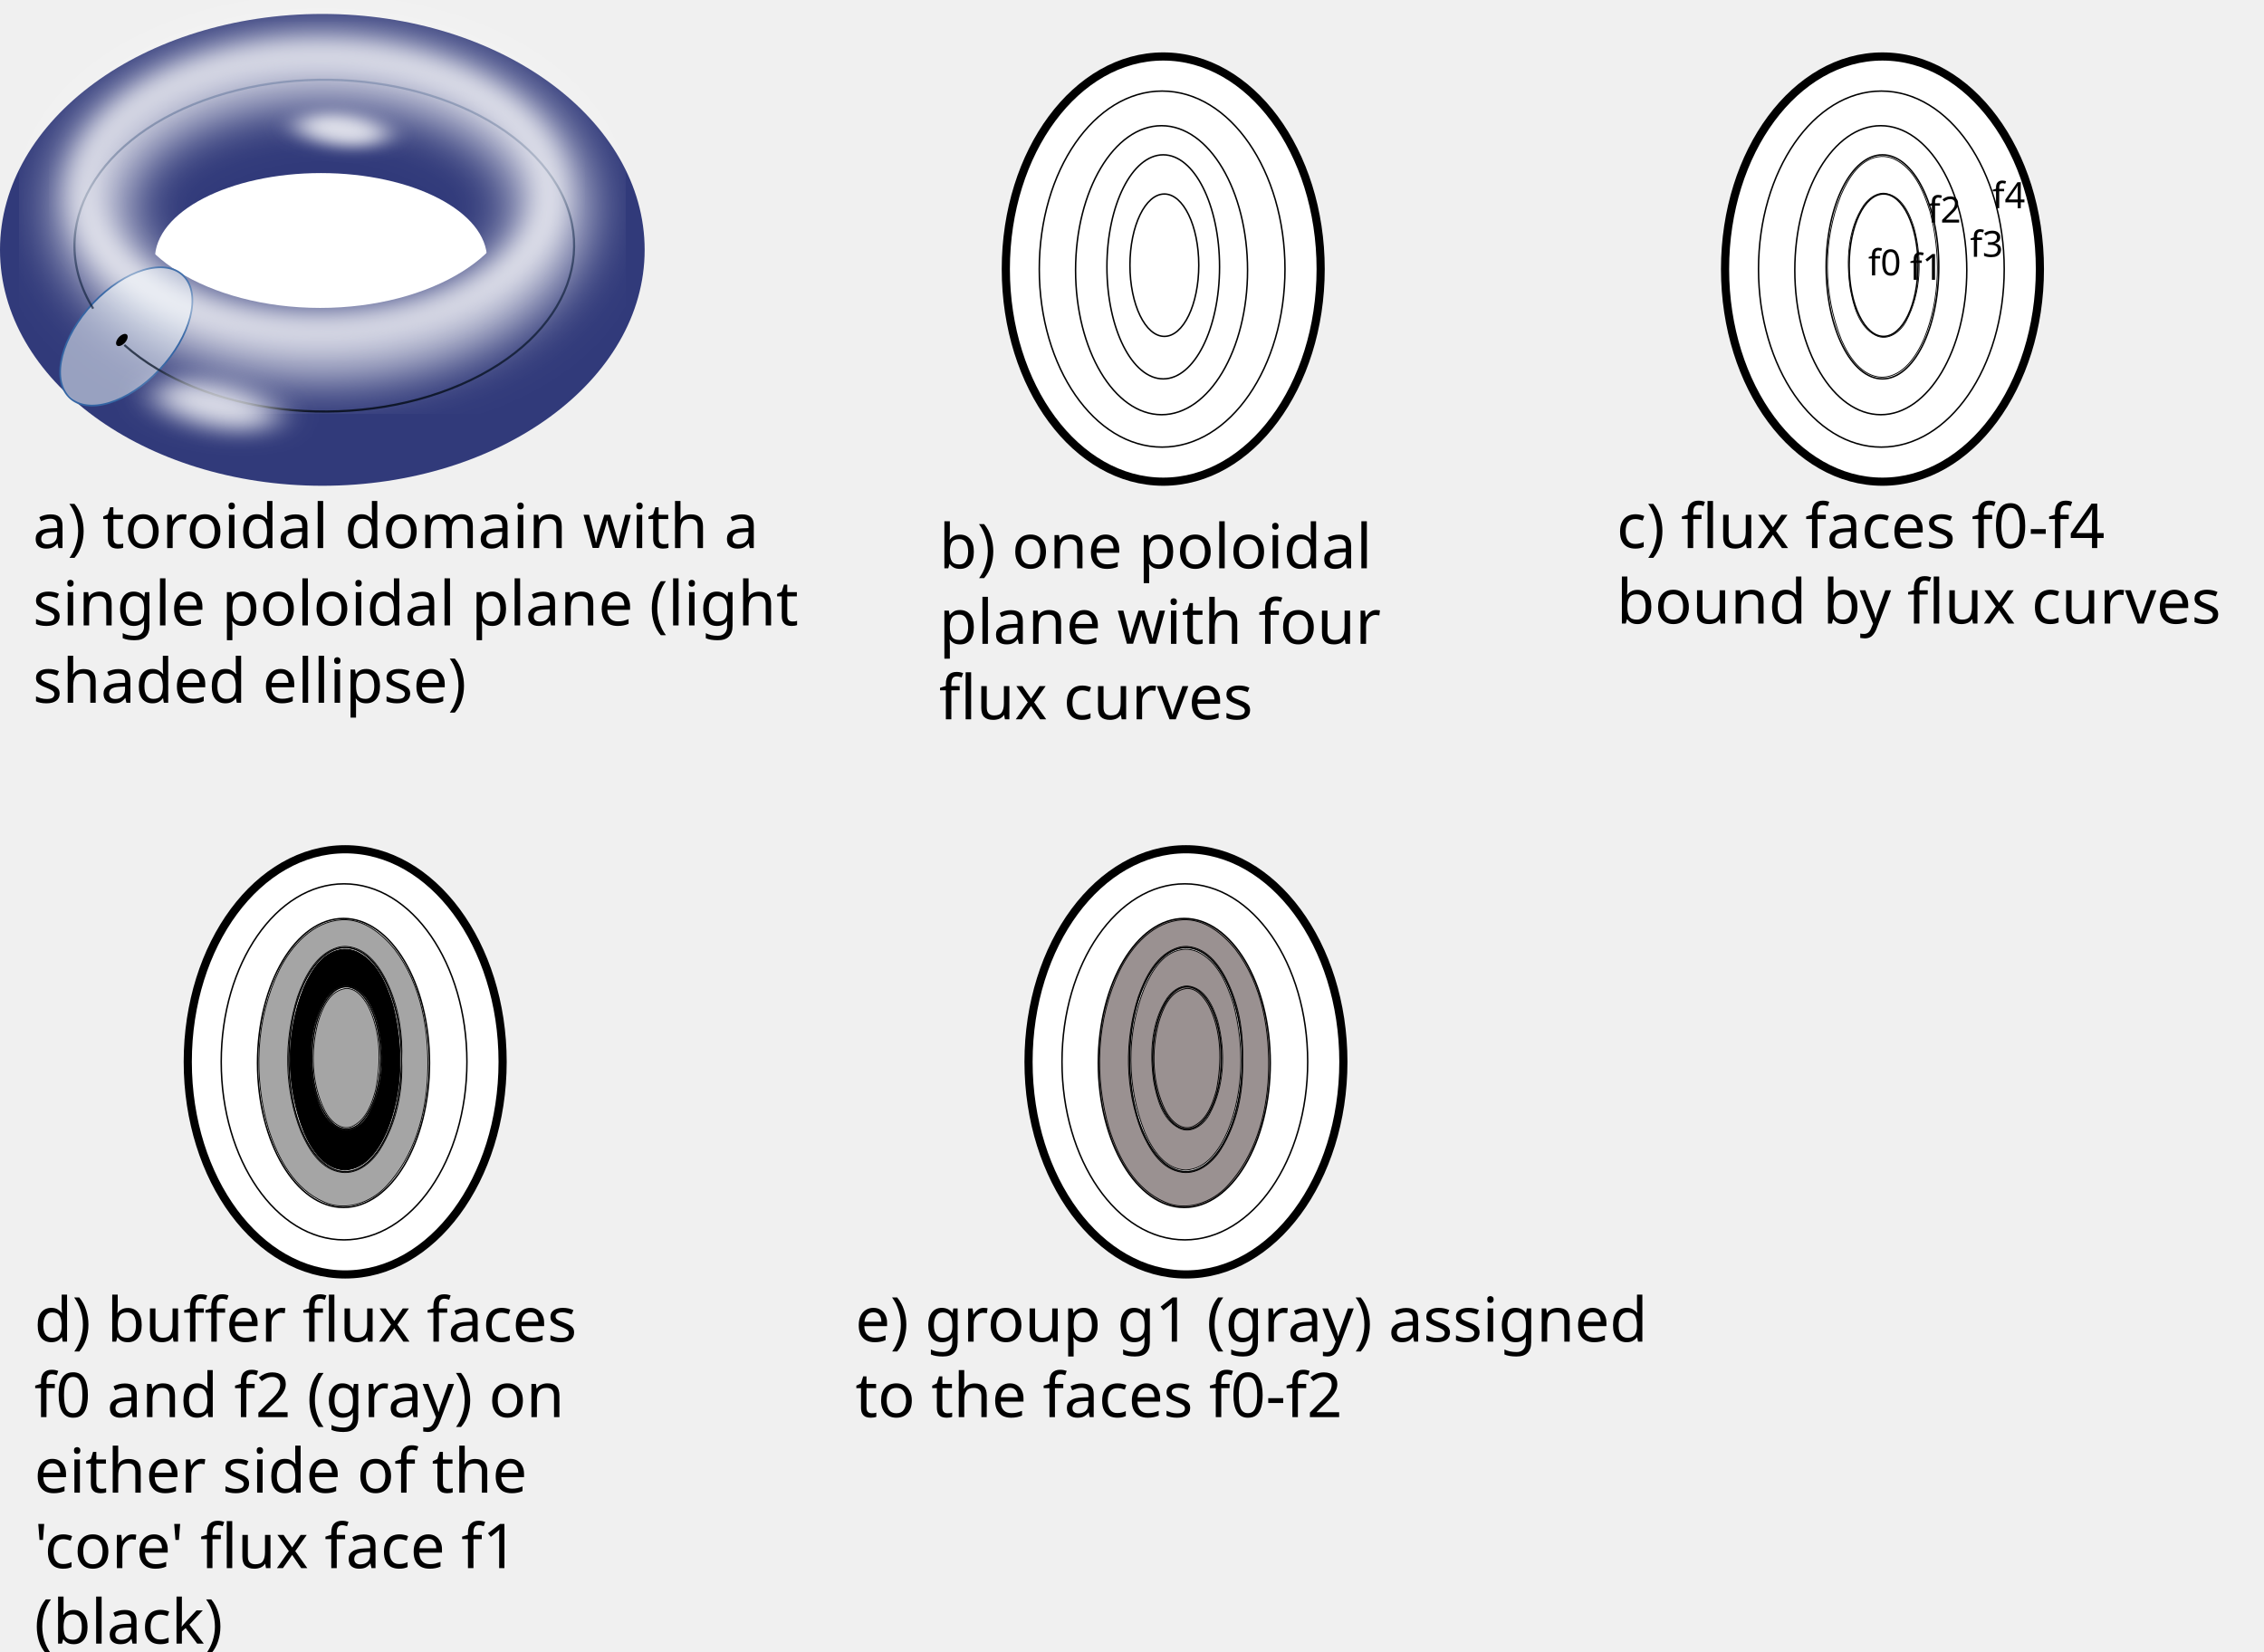
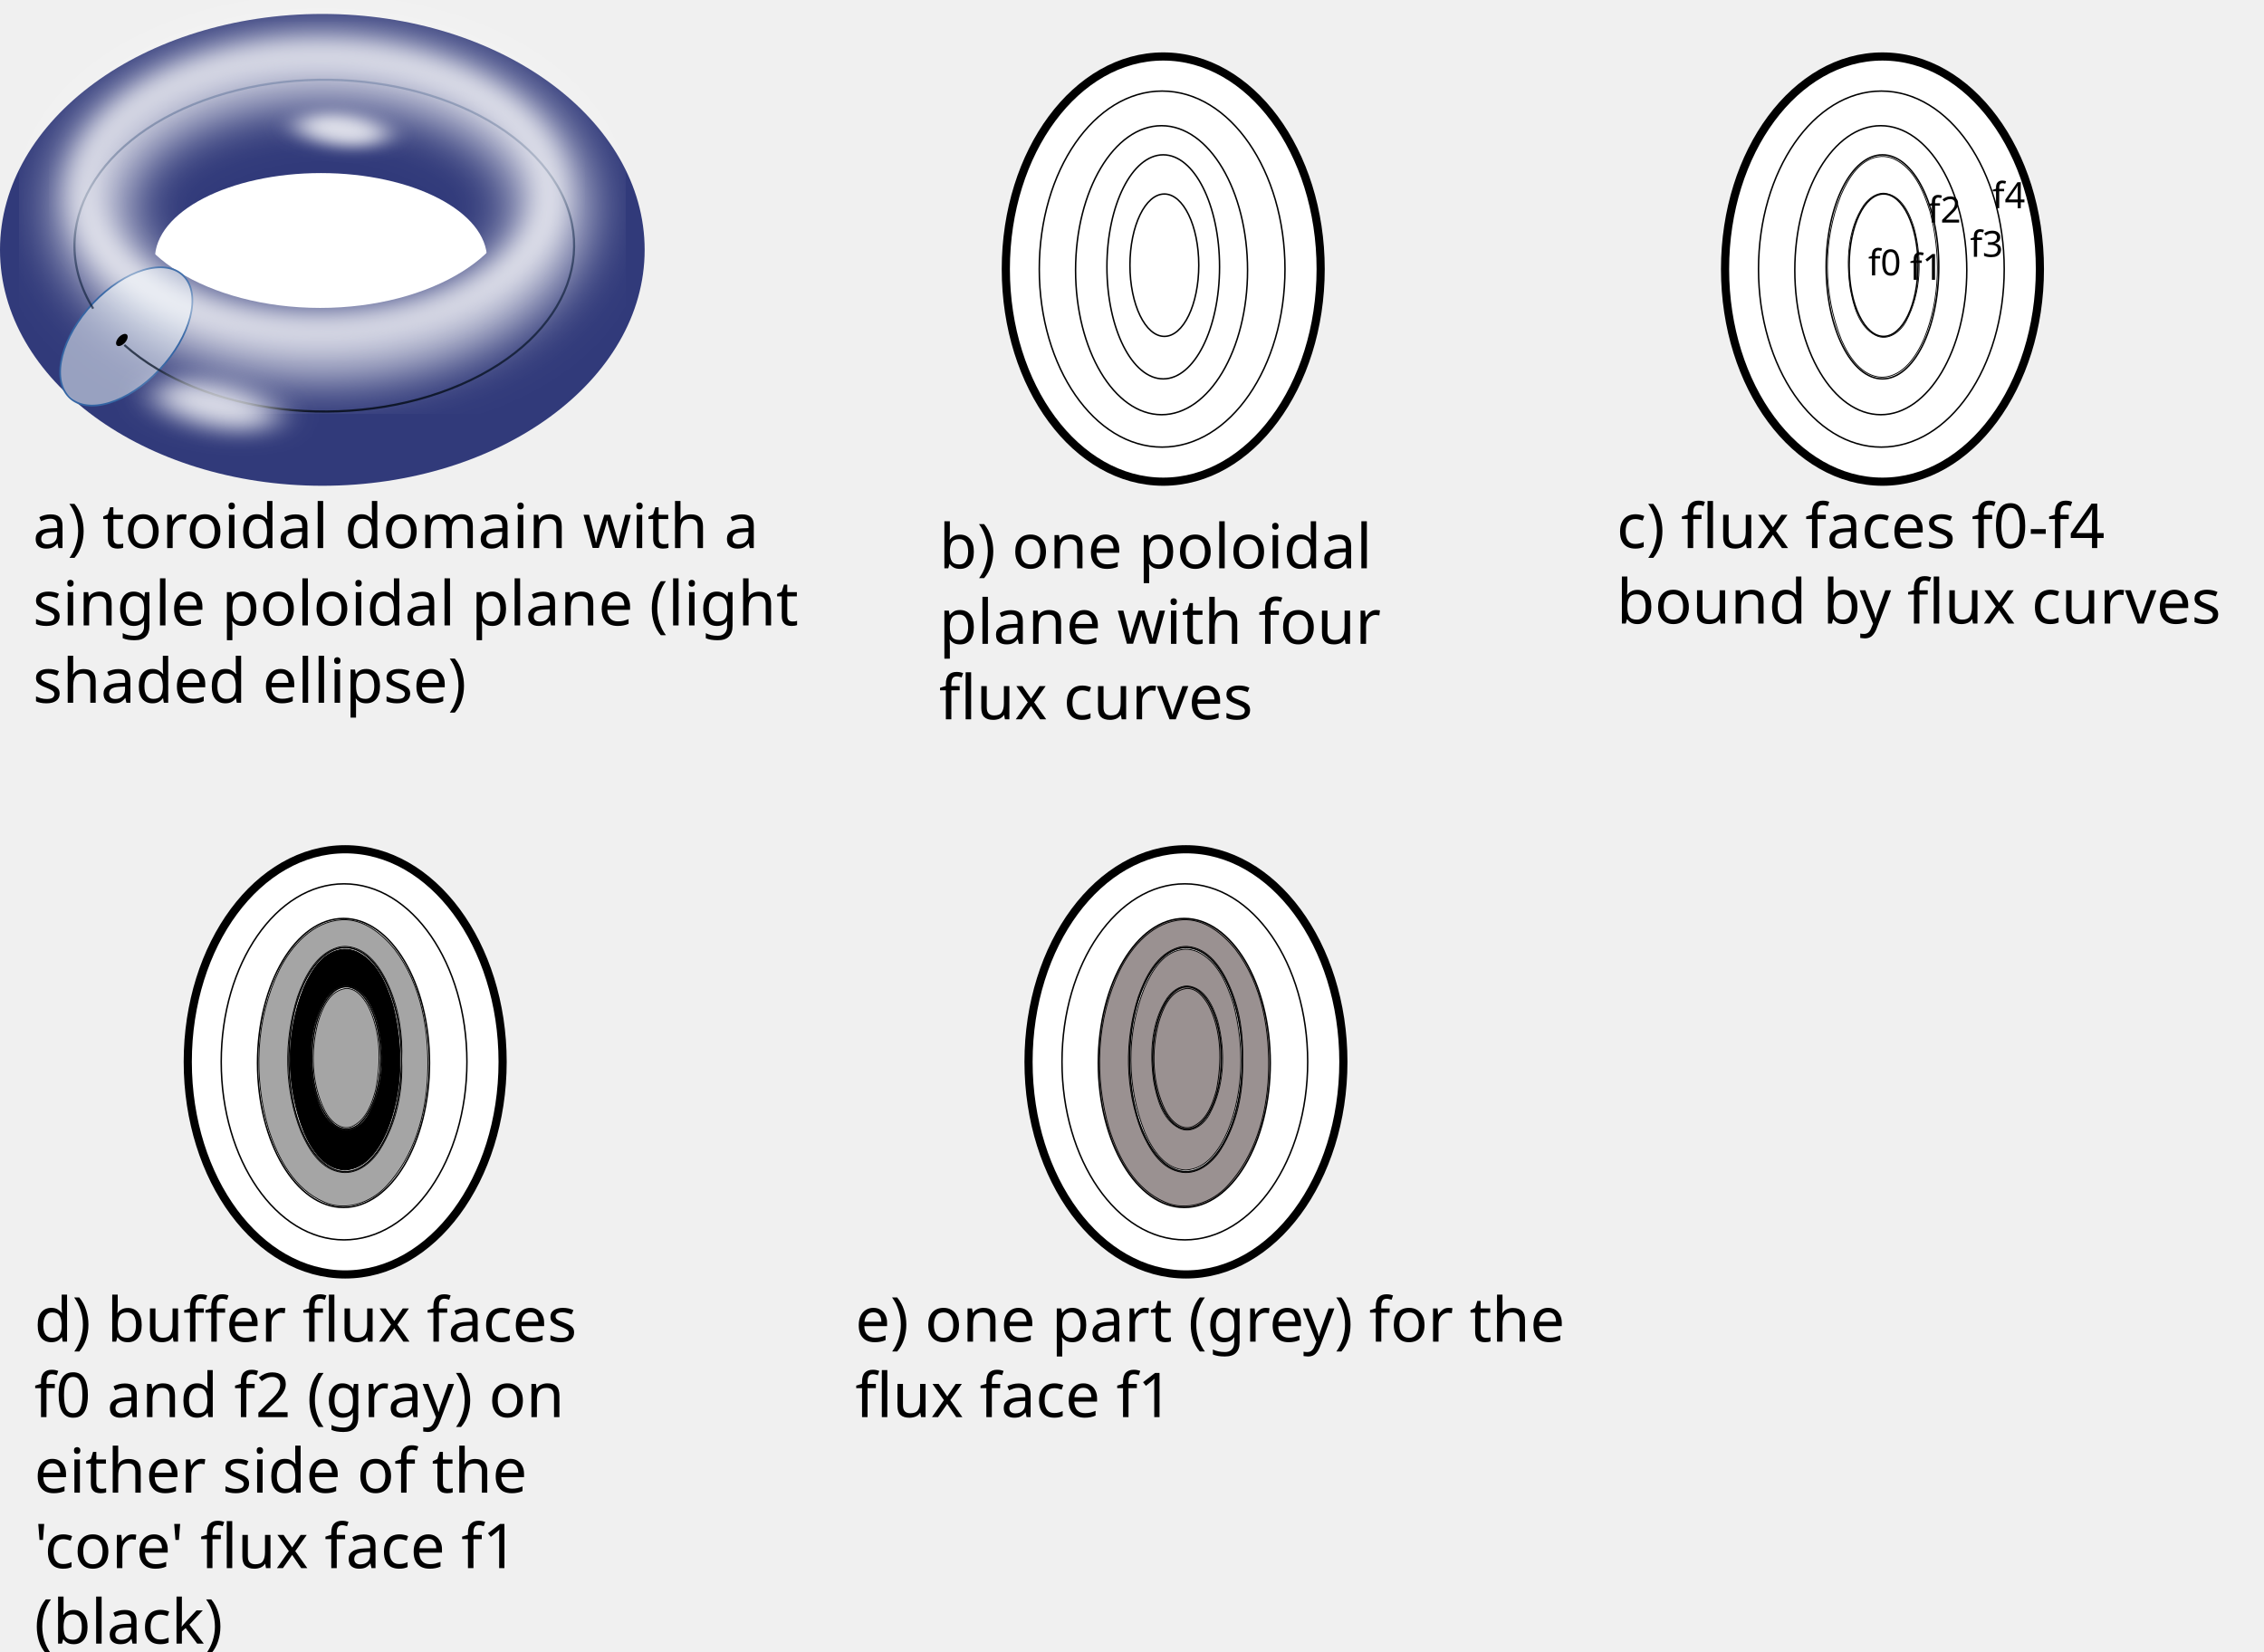
<svg xmlns="http://www.w3.org/2000/svg" xmlns:xlink="http://www.w3.org/1999/xlink" width="309.796mm" height="226mm" viewBox="0 0 309.796 226" version="1.1" id="svg8">
  <defs id="defs2">
    <marker orient="auto" style="overflow:visible" id="aa5">
      <path id="path1008" d="M 0,0 5,-5 -12.5,0 5,5 Z" style="fill:#a2deff;stroke:#a2deff" transform="matrix(-0.4,0,0,-0.4,-4,0)" />
    </marker>
    <marker id="marker1013" orient="auto" style="overflow:visible">
      <path id="path1011" d="M 0,0 5,-5 -12.5,0 5,5 Z" style="fill:#a2deff;stroke:#a2deff" transform="matrix(-0.8,0,0,-0.8,-10,0)" />
    </marker>
    <linearGradient id="aa1">
      <stop id="stop1015" style="stop-color:black; stop-opacity:1;" offset="0" />
      <stop id="stop1017" style="stop-color:#204a87; stop-opacity:0.15;" offset="1" />
    </linearGradient>
    <filter height="1.484" width="1.308" y="-0.242" x="-0.154" id="aa2">
      <feGaussianBlur id="feGaussianBlur1020" stdDeviation="16.489" />
    </filter>
    <filter height="1.665" width="1.766" y="-0.332" x="-0.383" id="aa3">
      <feGaussianBlur id="feGaussianBlur1023" stdDeviation="47.17" />
    </filter>
    <filter height="1.23" width="1.146" y="-0.115" x="-0.073" id="aa7">
      <feGaussianBlur id="feGaussianBlur1026" stdDeviation="7.815" />
    </filter>
    <marker orient="auto" style="overflow:visible" id="aa4">
      <path id="path1029" d="M 0,0 5,-5 -12.5,0 5,5 Z" style="fill:#fce94f;stroke:#fce94f" transform="matrix(-0.4,0,0,-0.4,-4,0)" />
    </marker>
    <marker id="marker1034" orient="auto" style="overflow:visible">
      <path id="path1032" d="M 0,0 5,-5 -12.5,0 5,5 Z" style="fill:#19aeff;stroke:#19aeff" transform="matrix(-0.4,0,0,-0.4,-4,0)" />
    </marker>
    <linearGradient gradientUnits="userSpaceOnUse" y2="-9.5" x2="188.4" y1="295.1" x1="193.1" xlink:href="#aa1" gradientTransform="matrix(0.882054,0,0,0.842271,-0.046825,9.58003)" id="aa6" />
  </defs>
  <g id="layer1" transform="translate(-8.03667,-20.10182)">
-     <text xml:space="preserve" style="font-style:normal;font-weight:normal;font-size:10.583px;line-height:125%;font-family:sans-serif;letter-spacing:0px;word-spacing:0px;fill:#000000;fill-opacity:1;stroke:none;stroke-width:0.265px;stroke-linecap:butt;stroke-linejoin:miter;stroke-opacity:1" x="136.543" y="97.861" id="text819">
+     <text xml:space="preserve" style="font-style:normal;font-weight:normal;line-height:0%;font-family:sans-serif;letter-spacing:0px;word-spacing:0px;fill:#000000;fill-opacity:1;stroke:none;stroke-width:0.265px;stroke-linecap:butt;stroke-linejoin:miter;stroke-opacity:1" x="136.543" y="97.861" id="text819">
      <tspan id="tspan817" x="136.543" y="97.861" style="font-size:8.467px;line-height:122%;stroke-width:0.265px">b) one poloidal </tspan>
      <tspan x="136.543" y="108.19" style="font-size:8.467px;line-height:122%;stroke-width:0.265px" id="tspan3301">plane with four </tspan>
      <tspan x="136.543" y="118.52" style="font-size:8.467px;line-height:122%;stroke-width:0.265px" id="tspan4308">flux curves </tspan>
    </text>
    <g id="g3334">
      <ellipse ry="29.088" rx="21.541" cy="56.918" cx="167.209" id="path815" style="opacity:1;fill:#ffffff;fill-opacity:1;stroke:#000000;stroke-width:1.117;stroke-miterlimit:4;stroke-dasharray:none;stroke-dashoffset:0;stroke-opacity:1" />
      <ellipse ry="24.357" rx="16.81" cy="56.918" cx="167.057" id="path821" style="opacity:1;fill:#ffffff;fill-opacity:1;stroke:#000000;stroke-width:0.2;stroke-miterlimit:4;stroke-dasharray:none;stroke-dashoffset:0;stroke-opacity:1" />
      <ellipse ry="19.77" rx="11.766" cy="57.071" cx="166.98" id="path821-3" style="opacity:1;fill:#ffffff;fill-opacity:1;stroke:#000000;stroke-width:0.2;stroke-miterlimit:4;stroke-dasharray:none;stroke-dashoffset:0;stroke-opacity:1" />
      <ellipse ry="15.329" rx="7.706" cy="56.613" cx="167.209" id="path821-3-6" style="opacity:1;fill:#ffffff;fill-opacity:1;stroke:#000000;stroke-width:0.2;stroke-miterlimit:4;stroke-dasharray:none;stroke-dashoffset:0;stroke-opacity:1" />
      <ellipse ry="9.74" rx="4.709" cy="56.385" cx="167.362" id="path821-3-6-7" style="opacity:1;fill:#ffffff;fill-opacity:1;stroke:#000000;stroke-width:0.2;stroke-miterlimit:4;stroke-dasharray:none;stroke-dashoffset:0;stroke-opacity:1" />
    </g>
    <g style="stroke-width:1pt" id="g1108" transform="matrix(0.2645833,0,0,0.2645833,8.03667,20.10188)">
      <ellipse id="ellipse1039" style="color:#000000;overflow:visible;fill:#313a7a;stroke-width:6.62" ry="122" rx="166.7" cy="129.2" cx="166.7" />
      <ellipse id="ellipse1041" style="color:#000000;overflow:visible;fill:#ffffff;stroke-width:65.61" ry="44.5" rx="85.9" cy="134" cx="166" />
      <ellipse id="ellipse1043" style="color:#000000;overflow:visible;fill:none;stroke:#313a7a;stroke-width:26.14" ry="70.3" rx="113.3" cy="102" cx="165.6" />
      <ellipse id="ellipse1045" style="color:#000000;overflow:visible;fill:none;stroke:#ffffff;stroke-width:30;filter:url(#aa2)" transform="matrix(0.93346,0,0,0.882054,84.9127,-275.482)" ry="81.7" rx="128.4" cy="433.6" cx="87.6" />
      <circle id="circle1047" style="color:#000000;overflow:visible;opacity:0.81;fill:#ffffff;stroke-width:73.44;filter:url(#aa3)" transform="matrix(0.15716,0.017649,-0.006222,0.055404,147.437,54.5896)" r="150.408" cy="166.9" cx="194.2" />
      <ellipse id="ellipse1049" style="color:#000000;overflow:visible;fill:#f0f8fc;fill-opacity:0.54;stroke:#3465a4;stroke-width:0.88" transform="matrix(0.686519,-0.727112,0.705486,0.708724,0,0)" ry="24.3" rx="43.1" cy="167" cx="-76.5" />
      <path id="path1055" d="M 48.2,159.6 A 129.2,85.8 0 0 1 111.2,49.9 129.2,85.8 0 0 1 280.1,84.7 129.2,85.8 0 0 1 238.5,198.8 129.2,85.8 0 0 1 64.3,178.4" style="color:#000000;overflow:visible;fill:none;stroke:url(#aa6);stroke-width:1.11" />
      <ellipse id="ellipse1057" style="color:#000000;overflow:visible;fill:none;stroke:#ffffff;stroke-width:9.14;filter:url(#aa7)" transform="matrix(0.941081,0,0,0.87107,81.3685,-278.89)" ry="81.7" rx="128.4" cy="433.6" cx="87.6" />
      <circle id="circle1059" style="color:#000000;overflow:visible;opacity:0.81;fill:#ffffff;stroke-width:73.44;filter:url(#aa3)" transform="matrix(0.212188,0.043272,-0.015254,0.074804,72.854,188.754)" r="150.408" cy="166.9" cx="194.2" />
      <ellipse id="ellipse1061" style="color:#000000;overflow:visible;fill:#000000;stroke-width:0.58" transform="matrix(0.686519,-0.727112,0.705486,0.708724,0,0)" ry="2.1" rx="3.8" cy="166.6" cx="-79.4" />
    </g>
-     <text xml:space="preserve" style="font-style:normal;font-weight:normal;font-size:10.583px;line-height:125%;font-family:sans-serif;letter-spacing:0px;word-spacing:0px;fill:#000000;fill-opacity:1;stroke:none;stroke-width:0.265px;stroke-linecap:butt;stroke-linejoin:miter;stroke-opacity:1" x="12.528" y="95.085" id="text819-5">
-       <tspan x="12.528" y="95.085" style="font-size:8.467px;stroke-width:0.265px" id="tspan1163">a) toroidal domain with a</tspan>
-       <tspan x="12.528" y="105.668" style="font-size:8.467px;stroke-width:0.265px" id="tspan3303">single poloidal plane (light </tspan>
-       <tspan x="12.528" y="116.252" style="font-size:8.467px;stroke-width:0.265px" id="tspan3305">shaded ellipse)</tspan>
+     <text xml:space="preserve" style="font-style:normal;font-weight:normal;line-height:0%;font-family:sans-serif;letter-spacing:0px;word-spacing:0px;fill:#000000;fill-opacity:1;stroke:none;stroke-width:0.265px;stroke-linecap:butt;stroke-linejoin:miter;stroke-opacity:1" x="12.528" y="95.085" id="text819-5">
+       <tspan x="12.528" y="95.085" style="font-size:8.467px;line-height:1.25;stroke-width:0.265px" id="tspan1163">a) toroidal domain with a</tspan>
+       <tspan x="12.528" y="105.668" style="font-size:8.467px;line-height:1.25;stroke-width:0.265px" id="tspan3303">single poloidal plane (light </tspan>
+       <tspan x="12.528" y="116.252" style="font-size:8.467px;line-height:1.25;stroke-width:0.265px" id="tspan3305">shaded ellipse)</tspan>
    </text>
-     <text xml:space="preserve" style="font-style:normal;font-weight:normal;font-size:10.583px;line-height:125%;font-family:sans-serif;letter-spacing:0px;word-spacing:0px;fill:#000000;fill-opacity:1;stroke:none;stroke-width:0.265px;stroke-linecap:butt;stroke-linejoin:miter;stroke-opacity:1" x="229.251" y="95.085" id="text819-6">
+     <text xml:space="preserve" style="font-style:normal;font-weight:normal;line-height:0%;font-family:sans-serif;letter-spacing:0px;word-spacing:0px;fill:#000000;fill-opacity:1;stroke:none;stroke-width:0.265px;stroke-linecap:butt;stroke-linejoin:miter;stroke-opacity:1" x="229.251" y="95.085" id="text819-6">
      <tspan x="229.251" y="95.085" style="font-size:8.467px;line-height:122%;stroke-width:0.265px" id="tspan1470">c) flux faces f0-f4</tspan>
      <tspan x="229.251" y="105.414" style="font-size:8.467px;line-height:122%;stroke-width:0.265px" id="tspan1260">bound by flux curves</tspan>
    </text>
-     <text xml:space="preserve" style="font-style:normal;font-weight:normal;font-size:10.583px;line-height:125%;font-family:sans-serif;letter-spacing:0px;word-spacing:0px;fill:#000000;fill-opacity:1;stroke:none;stroke-width:0.265px;stroke-linecap:butt;stroke-linejoin:miter;stroke-opacity:1" x="12.726" y="203.668" id="text819-6-3">
+     <text xml:space="preserve" style="font-style:normal;font-weight:normal;line-height:0%;font-family:sans-serif;letter-spacing:0px;word-spacing:0px;fill:#000000;fill-opacity:1;stroke:none;stroke-width:0.265px;stroke-linecap:butt;stroke-linejoin:miter;stroke-opacity:1" x="12.726" y="203.668" id="text819-6-3">
      <tspan x="12.726" y="203.668" style="font-size:8.467px;line-height:122%;stroke-width:0.265px" id="tspan1209-0">d) buffer flux faces  </tspan>
      <tspan x="12.726" y="213.997" style="font-size:8.467px;line-height:122%;stroke-width:0.265px" id="tspan1262">f0 and f2 (gray) on </tspan>
      <tspan x="12.726" y="224.327" style="font-size:8.467px;line-height:122%;stroke-width:0.265px" id="tspan1264">either side of the </tspan>
      <tspan x="12.726" y="234.656" style="font-size:8.467px;line-height:122%;stroke-width:0.265px" id="tspan1488">'core' flux face f1 </tspan>
      <tspan x="12.726" y="244.985" style="font-size:8.467px;line-height:122%;stroke-width:0.265px" id="tspan4318">(black)</tspan>
    </text>
    <g id="g3344">
      <ellipse ry="29.088" rx="21.541" cy="165.384" cx="55.271" id="path815-1-6" style="opacity:1;fill:#ffffff;fill-opacity:1;stroke:#000000;stroke-width:1.117;stroke-miterlimit:4;stroke-dasharray:none;stroke-dashoffset:0;stroke-opacity:1" />
      <ellipse ry="24.357" rx="16.81" cy="165.384" cx="55.118" id="path821-2-2" style="opacity:1;fill:#ffffff;fill-opacity:1;stroke:#000000;stroke-width:0.2;stroke-miterlimit:4;stroke-dasharray:none;stroke-dashoffset:0;stroke-opacity:1" />
      <ellipse ry="19.77" rx="11.766" cy="165.536" cx="55.042" id="path821-3-7-6" style="opacity:1;fill:#ffffff;fill-opacity:1;stroke:#000000;stroke-width:0.2;stroke-miterlimit:4;stroke-dasharray:none;stroke-dashoffset:0;stroke-opacity:1" />
      <ellipse ry="15.329" rx="7.706" cy="165.079" cx="55.271" id="path821-3-6-0-1" style="opacity:1;fill:#ffffff;fill-opacity:1;stroke:#000000;stroke-width:0.2;stroke-miterlimit:4;stroke-dasharray:none;stroke-dashoffset:0;stroke-opacity:1" />
      <ellipse ry="9.74" rx="4.709" cy="164.85" cx="55.423" id="path821-3-6-7-9-8" style="opacity:1;fill:#ffffff;fill-opacity:1;stroke:#000000;stroke-width:0.2;stroke-miterlimit:4;stroke-dasharray:none;stroke-dashoffset:0;stroke-opacity:1" />
      <path id="path1213-7" d="m 55.128,149.973 c -2.85,0.155 -4.528,2.955 -5.544,5.3 -2.514,6.268 -2.44,13.537 0.071,19.793 1.014,2.333 2.756,5.033 5.588,5.12 2.893,-0.117 4.677,-2.896 5.724,-5.291 2.236,-5.478 2.285,-11.712 0.809,-17.391 -0.88,-2.77 -2.156,-5.894 -4.951,-7.202 -0.535,-0.224 -1.116,-0.344 -1.696,-0.328 z m 0.376,5.031 c 2.377,0.235 3.485,2.78 4.101,4.777 1.102,4.158 0.968,8.848 -1.082,12.698 -0.752,1.464 -2.478,2.811 -4.164,1.983 -2.33,-1.177 -3.036,-4.017 -3.496,-6.377 -0.553,-3.834 -0.374,-8.097 1.827,-11.418 0.656,-0.899 1.644,-1.7 2.814,-1.663 z" style="opacity:1;fill:#000000;fill-opacity:1;stroke:#000000;stroke-width:0.115;stroke-miterlimit:4;stroke-dasharray:none;stroke-dashoffset:0;stroke-opacity:1" />
      <path id="path1266" d="m 54.83,145.947 c -3.974,0.222 -6.926,3.534 -8.587,6.881 -3.259,6.719 -3.551,14.697 -1.446,21.804 1.285,3.99 3.539,8.189 7.571,9.928 2.962,1.346 6.451,0.095 8.563,-2.197 3.77,-4.031 5.377,-9.667 5.617,-15.082 0.253,-6.018 -0.792,-12.439 -4.53,-17.33 -1.773,-2.148 -4.243,-4.149 -7.188,-4.004 z m 0.616,3.645 c 2.903,0.197 4.711,2.975 5.773,5.391 1.414,3.204 1.944,6.723 1.781,10.208 0.178,4.234 -0.706,8.592 -2.981,12.206 -1.196,1.913 -3.347,3.622 -5.733,3.011 -2.59,-0.61 -4.044,-3.179 -5.049,-5.436 -2.326,-5.832 -2.389,-12.504 -0.497,-18.464 0.98,-2.77 2.535,-5.93 5.586,-6.806 0.366,-0.087 0.744,-0.125 1.12,-0.111 z" style="opacity:1;fill:#a5a5a5;fill-opacity:1;stroke:#000000;stroke-width:0.115;stroke-miterlimit:4;stroke-dasharray:none;stroke-dashoffset:0;stroke-opacity:1" />
      <path id="path1268" d="m 55.319,155.351 c -2.247,0.321 -3.209,2.757 -3.785,4.676 -1.017,3.948 -0.894,8.361 0.949,12.051 0.705,1.376 2.327,2.981 3.969,2.032 1.764,-0.957 2.491,-3.065 2.995,-4.894 0.743,-3.839 0.732,-8.075 -1.113,-11.616 -0.639,-1.085 -1.608,-2.341 -3.014,-2.25 z" style="opacity:1;fill:#a5a5a5;fill-opacity:1;stroke:#000000;stroke-width:0.115;stroke-miterlimit:4;stroke-dasharray:none;stroke-dashoffset:0;stroke-opacity:1" />
    </g>
-     <text xml:space="preserve" style="font-style:normal;font-weight:normal;font-size:10.583px;line-height:125%;font-family:sans-serif;letter-spacing:0px;word-spacing:0px;fill:#000000;fill-opacity:1;stroke:none;stroke-width:0.265px;stroke-linecap:butt;stroke-linejoin:miter;stroke-opacity:1" x="125.073" y="203.668" id="text819-6-3-9">
-       <tspan x="125.073" y="203.668" style="font-size:8.467px;line-height:122%;stroke-width:0.265px" id="tspan3038">e) group g1 (gray) assigned </tspan>
-       <tspan x="125.073" y="213.997" style="font-size:8.467px;line-height:122%;stroke-width:0.265px" id="tspan3048">to the faces f0-f2</tspan>
-       <tspan x="125.073" y="224.327" style="font-size:6.35px;line-height:122%;stroke-width:0.265px" id="tspan1264-2" />
+     <text xml:space="preserve" style="font-style:normal;font-weight:normal;line-height:0%;font-family:sans-serif;letter-spacing:0px;word-spacing:0px;fill:#000000;fill-opacity:1;stroke:none;stroke-width:0.265px;stroke-linecap:butt;stroke-linejoin:miter;stroke-opacity:1" x="125.073" y="203.668" id="text819-6-3-9">
+       <tspan x="125.073" y="203.668" style="font-size:8.467px;line-height:122%;stroke-width:0.265px" id="tspan3048">e) one part (grey) for the</tspan>
+       <tspan x="125.073" y="213.997" style="font-size:8.467px;line-height:122%;stroke-width:0.265px" id="tspan104">flux face f1</tspan>
+       <tspan x="125.073" y="224.327" style="font-size:8.467px;line-height:122%;stroke-width:0.265px" id="tspan1264-2"> </tspan>
    </text>
    <g id="g3327" transform="translate(0,1.783535)">
      <ellipse ry="29.088" rx="21.541" cy="55.135" cx="265.626" id="path815-1" style="opacity:1;fill:#ffffff;fill-opacity:1;stroke:#000000;stroke-width:1.117;stroke-miterlimit:4;stroke-dasharray:none;stroke-dashoffset:0;stroke-opacity:1" />
      <ellipse ry="24.357" rx="16.81" cy="55.135" cx="265.474" id="path821-2" style="opacity:1;fill:#ffffff;fill-opacity:1;stroke:#000000;stroke-width:0.2;stroke-miterlimit:4;stroke-dasharray:none;stroke-dashoffset:0;stroke-opacity:1" />
      <ellipse ry="19.77" rx="11.766" cy="55.287" cx="265.397" id="path821-3-7" style="opacity:1;fill:#ffffff;fill-opacity:1;stroke:#000000;stroke-width:0.2;stroke-miterlimit:4;stroke-dasharray:none;stroke-dashoffset:0;stroke-opacity:1" />
      <ellipse ry="15.329" rx="7.706" cy="54.83" cx="265.626" id="path821-3-6-0" style="opacity:1;fill:#ffffff;fill-opacity:1;stroke:#000000;stroke-width:0.2;stroke-miterlimit:4;stroke-dasharray:none;stroke-dashoffset:0;stroke-opacity:1" />
      <ellipse ry="9.74" rx="4.709" cy="54.601" cx="265.778" id="path821-3-6-7-9" style="opacity:1;fill:#ffffff;fill-opacity:1;stroke:#000000;stroke-width:0.2;stroke-miterlimit:4;stroke-dasharray:none;stroke-dashoffset:0;stroke-opacity:1" />
      <path id="path1213" d="m 265.483,39.724 c -2.85,0.155 -4.528,2.955 -5.544,5.3 -2.514,6.268 -2.44,13.537 0.071,19.793 1.014,2.333 2.756,5.033 5.588,5.12 2.893,-0.117 4.677,-2.896 5.724,-5.291 2.236,-5.478 2.285,-11.712 0.809,-17.391 -0.88,-2.77 -2.156,-5.894 -4.951,-7.202 -0.535,-0.224 -1.116,-0.344 -1.696,-0.328 z m 0.376,5.031 c 2.377,0.235 3.485,2.78 4.101,4.777 1.102,4.158 0.968,8.848 -1.082,12.698 -0.752,1.464 -2.478,2.811 -4.164,1.983 -2.33,-1.177 -3.036,-4.017 -3.496,-6.377 -0.553,-3.834 -0.374,-8.097 1.827,-11.418 0.656,-0.899 1.644,-1.7 2.814,-1.663 z" style="opacity:1;fill:none;fill-opacity:1;stroke:#000000;stroke-width:0.115;stroke-miterlimit:4;stroke-dasharray:none;stroke-dashoffset:0;stroke-opacity:1" />
-       <text id="text1328-7" y="55.996" x="263.659" style="font-style:normal;font-weight:normal;font-size:10.583px;line-height:125%;font-family:sans-serif;letter-spacing:0px;word-spacing:0px;fill:#000000;fill-opacity:1;stroke:none;stroke-width:0.265px;stroke-linecap:butt;stroke-linejoin:miter;stroke-opacity:1" xml:space="preserve">
-         <tspan style="font-size:4.939px;stroke-width:0.265px" y="55.996" x="263.659" id="tspan1326-3">f0</tspan>
+       <text id="text1328-7" y="55.996" x="263.659" style="font-style:normal;font-weight:normal;line-height:0%;font-family:sans-serif;letter-spacing:0px;word-spacing:0px;fill:#000000;fill-opacity:1;stroke:none;stroke-width:0.265px;stroke-linecap:butt;stroke-linejoin:miter;stroke-opacity:1" xml:space="preserve">
+         <tspan style="font-size:4.939px;line-height:1.25;stroke-width:0.265px" y="55.996" x="263.659" id="tspan1326-3">f0</tspan>
      </text>
-       <text id="text1328-7-2" y="56.602" x="269.369" style="font-style:normal;font-weight:normal;font-size:10.583px;line-height:125%;font-family:sans-serif;letter-spacing:0px;word-spacing:0px;fill:#000000;fill-opacity:1;stroke:none;stroke-width:0.265px;stroke-linecap:butt;stroke-linejoin:miter;stroke-opacity:1" xml:space="preserve">
-         <tspan style="font-size:4.939px;stroke-width:0.265px" y="56.602" x="269.369" id="tspan1326-3-9">f1</tspan>
+       <text id="text1328-7-2" y="56.602" x="269.369" style="font-style:normal;font-weight:normal;line-height:0%;font-family:sans-serif;letter-spacing:0px;word-spacing:0px;fill:#000000;fill-opacity:1;stroke:none;stroke-width:0.265px;stroke-linecap:butt;stroke-linejoin:miter;stroke-opacity:1" xml:space="preserve">
+         <tspan style="font-size:4.939px;line-height:1.25;stroke-width:0.265px" y="56.602" x="269.369" id="tspan1326-3-9">f1</tspan>
      </text>
-       <text id="text1328-7-2-3" y="48.765" x="271.854" style="font-style:normal;font-weight:normal;font-size:10.583px;line-height:125%;font-family:sans-serif;letter-spacing:0px;word-spacing:0px;fill:#000000;fill-opacity:1;stroke:none;stroke-width:0.265px;stroke-linecap:butt;stroke-linejoin:miter;stroke-opacity:1" xml:space="preserve">
-         <tspan style="font-size:4.939px;stroke-width:0.265px" y="48.765" x="271.854" id="tspan1326-3-9-1">f2</tspan>
+       <text id="text1328-7-2-3" y="48.765" x="271.854" style="font-style:normal;font-weight:normal;line-height:0%;font-family:sans-serif;letter-spacing:0px;word-spacing:0px;fill:#000000;fill-opacity:1;stroke:none;stroke-width:0.265px;stroke-linecap:butt;stroke-linejoin:miter;stroke-opacity:1" xml:space="preserve">
+         <tspan style="font-size:4.939px;line-height:1.25;stroke-width:0.265px" y="48.765" x="271.854" id="tspan1326-3-9-1">f2</tspan>
      </text>
-       <text id="text1328-7-2-9" y="53.458" x="277.606" style="font-style:normal;font-weight:normal;font-size:10.583px;line-height:125%;font-family:sans-serif;letter-spacing:0px;word-spacing:0px;fill:#000000;fill-opacity:1;stroke:none;stroke-width:0.265px;stroke-linecap:butt;stroke-linejoin:miter;stroke-opacity:1" xml:space="preserve">
-         <tspan style="font-size:4.939px;stroke-width:0.265px" y="53.458" x="277.606" id="tspan1326-3-9-4">f3</tspan>
+       <text id="text1328-7-2-9" y="53.458" x="277.606" style="font-style:normal;font-weight:normal;line-height:0%;font-family:sans-serif;letter-spacing:0px;word-spacing:0px;fill:#000000;fill-opacity:1;stroke:none;stroke-width:0.265px;stroke-linecap:butt;stroke-linejoin:miter;stroke-opacity:1" xml:space="preserve">
+         <tspan style="font-size:4.939px;line-height:1.25;stroke-width:0.265px" y="53.458" x="277.606" id="tspan1326-3-9-4">f3</tspan>
      </text>
-       <text id="text1328-7-2-9-7" y="46.798" x="280.634" style="font-style:normal;font-weight:normal;font-size:10.583px;line-height:125%;font-family:sans-serif;letter-spacing:0px;word-spacing:0px;fill:#000000;fill-opacity:1;stroke:none;stroke-width:0.265px;stroke-linecap:butt;stroke-linejoin:miter;stroke-opacity:1" xml:space="preserve">
-         <tspan style="font-size:4.939px;stroke-width:0.265px" y="46.798" x="280.634" id="tspan1326-3-9-4-8">f4</tspan>
+       <text id="text1328-7-2-9-7" y="46.798" x="280.634" style="font-style:normal;font-weight:normal;line-height:0%;font-family:sans-serif;letter-spacing:0px;word-spacing:0px;fill:#000000;fill-opacity:1;stroke:none;stroke-width:0.265px;stroke-linecap:butt;stroke-linejoin:miter;stroke-opacity:1" xml:space="preserve">
+         <tspan style="font-size:4.939px;line-height:1.25;stroke-width:0.265px" y="46.798" x="280.634" id="tspan1326-3-9-4-8">f4</tspan>
      </text>
    </g>
    <g id="g3354" transform="translate(0,3.303451)">
      <ellipse ry="29.088" rx="21.541" cy="162.08" cx="170.318" id="path815-1-6-4" style="opacity:1;fill:#ffffff;fill-opacity:1;stroke:#000000;stroke-width:1.117;stroke-miterlimit:4;stroke-dasharray:none;stroke-dashoffset:0;stroke-opacity:1" />
      <ellipse ry="24.357" rx="16.81" cy="162.08" cx="170.165" id="path821-2-2-5" style="opacity:1;fill:#ffffff;fill-opacity:1;stroke:#000000;stroke-width:0.2;stroke-miterlimit:4;stroke-dasharray:none;stroke-dashoffset:0;stroke-opacity:1" />
      <ellipse ry="19.77" rx="11.766" cy="162.233" cx="170.089" id="path821-3-7-6-0" style="opacity:1;fill:#9a9191;fill-opacity:1;stroke:#000000;stroke-width:0.2;stroke-miterlimit:4;stroke-dasharray:none;stroke-dashoffset:0;stroke-opacity:1" />
      <ellipse ry="15.329" rx="7.706" cy="161.775" cx="170.318" id="path821-3-6-0-1-3" style="opacity:1;fill:#ffffff;fill-opacity:1;stroke:#000000;stroke-width:0.2;stroke-miterlimit:4;stroke-dasharray:none;stroke-dashoffset:0;stroke-opacity:1" />
      <ellipse ry="9.74" rx="4.709" cy="161.546" cx="170.47" id="path821-3-6-7-9-8-6" style="opacity:1;fill:#9a9191;fill-opacity:1;stroke:#000000;stroke-width:0.2;stroke-miterlimit:4;stroke-dasharray:none;stroke-dashoffset:0;stroke-opacity:1" />
      <path id="path1213-7-1" d="m 170.175,146.67 c -2.85,0.155 -4.528,2.955 -5.544,5.3 -2.514,6.268 -2.44,13.537 0.071,19.793 1.014,2.333 2.756,5.033 5.588,5.12 2.893,-0.117 4.677,-2.896 5.724,-5.291 2.236,-5.478 2.285,-11.712 0.809,-17.391 -0.88,-2.77 -2.156,-5.894 -4.951,-7.202 -0.535,-0.224 -1.116,-0.344 -1.696,-0.328 z m 0.376,5.031 c 2.377,0.235 3.485,2.78 4.101,4.777 1.102,4.158 0.968,8.848 -1.082,12.698 -0.752,1.464 -2.478,2.811 -4.164,1.983 -2.33,-1.177 -3.036,-4.017 -3.496,-6.377 -0.553,-3.834 -0.374,-8.097 1.827,-11.418 0.656,-0.899 1.644,-1.7 2.814,-1.663 z" style="opacity:1;fill:#9a9191;fill-opacity:1;stroke:#000000;stroke-width:0.115;stroke-miterlimit:4;stroke-dasharray:none;stroke-dashoffset:0;stroke-opacity:1" />
      <path id="path1266-0" d="m 169.877,142.644 c -3.974,0.222 -6.926,3.534 -8.587,6.881 -3.259,6.719 -3.551,14.697 -1.446,21.804 1.285,3.99 3.539,8.189 7.571,9.928 2.962,1.346 6.451,0.095 8.563,-2.197 3.77,-4.031 5.377,-9.667 5.617,-15.082 0.253,-6.018 -0.792,-12.439 -4.53,-17.33 -1.773,-2.148 -4.243,-4.149 -7.188,-4.004 z m 0.616,3.645 c 2.903,0.197 4.711,2.975 5.773,5.391 1.414,3.204 1.944,6.723 1.781,10.208 0.178,4.234 -0.706,8.592 -2.981,12.206 -1.196,1.913 -3.347,3.622 -5.733,3.011 -2.59,-0.61 -4.044,-3.179 -5.049,-5.436 -2.326,-5.832 -2.389,-12.504 -0.497,-18.465 0.98,-2.77 2.535,-5.93 5.586,-6.806 0.366,-0.087 0.744,-0.125 1.12,-0.111 z" style="opacity:1;fill:none;fill-opacity:1;stroke:#000000;stroke-width:0.115;stroke-miterlimit:4;stroke-dasharray:none;stroke-dashoffset:0;stroke-opacity:1" />
      <path id="path1268-6" d="m 170.366,152.048 c -2.247,0.321 -3.209,2.757 -3.785,4.676 -1.017,3.948 -0.894,8.361 0.949,12.051 0.705,1.376 2.327,2.981 3.969,2.032 1.764,-0.957 2.491,-3.065 2.995,-4.894 0.743,-3.839 0.732,-8.075 -1.113,-11.616 -0.639,-1.085 -1.608,-2.341 -3.014,-2.25 z" style="opacity:1;fill:none;fill-opacity:1;stroke:#000000;stroke-width:0.115;stroke-miterlimit:4;stroke-dasharray:none;stroke-dashoffset:0;stroke-opacity:1" />
    </g>
-     <flowRoot xml:space="preserve" id="flowRoot3281" style="font-style:normal;font-weight:normal;font-size:40px;line-height:125%;font-family:sans-serif;letter-spacing:0px;word-spacing:0px;fill:#000000;fill-opacity:1;stroke:none;stroke-width:1px;stroke-linecap:butt;stroke-linejoin:miter;stroke-opacity:1" transform="matrix(0.2645833,0,0,0.2645833,4.011044,14.64202)">
+     <flowRoot xml:space="preserve" id="flowRoot3281" style="font-style:normal;font-weight:normal;line-height:0.01%;font-family:sans-serif;letter-spacing:0px;word-spacing:0px;fill:#000000;fill-opacity:1;stroke:none;stroke-width:1px;stroke-linecap:butt;stroke-linejoin:miter;stroke-opacity:1" transform="matrix(0.2645833,0,0,0.2645833,4.011044,14.64202)">
      <flowRegion id="flowRegion3283">
        <rect id="rect3285" width="686.221" height="488.899" x="376.337" y="836.078" />
      </flowRegion>
-       <flowPara id="flowPara3287" />
+       <flowPara id="flowPara3287" style="font-size:40px;line-height:1.25"> </flowPara>
    </flowRoot>
  </g>
</svg>
